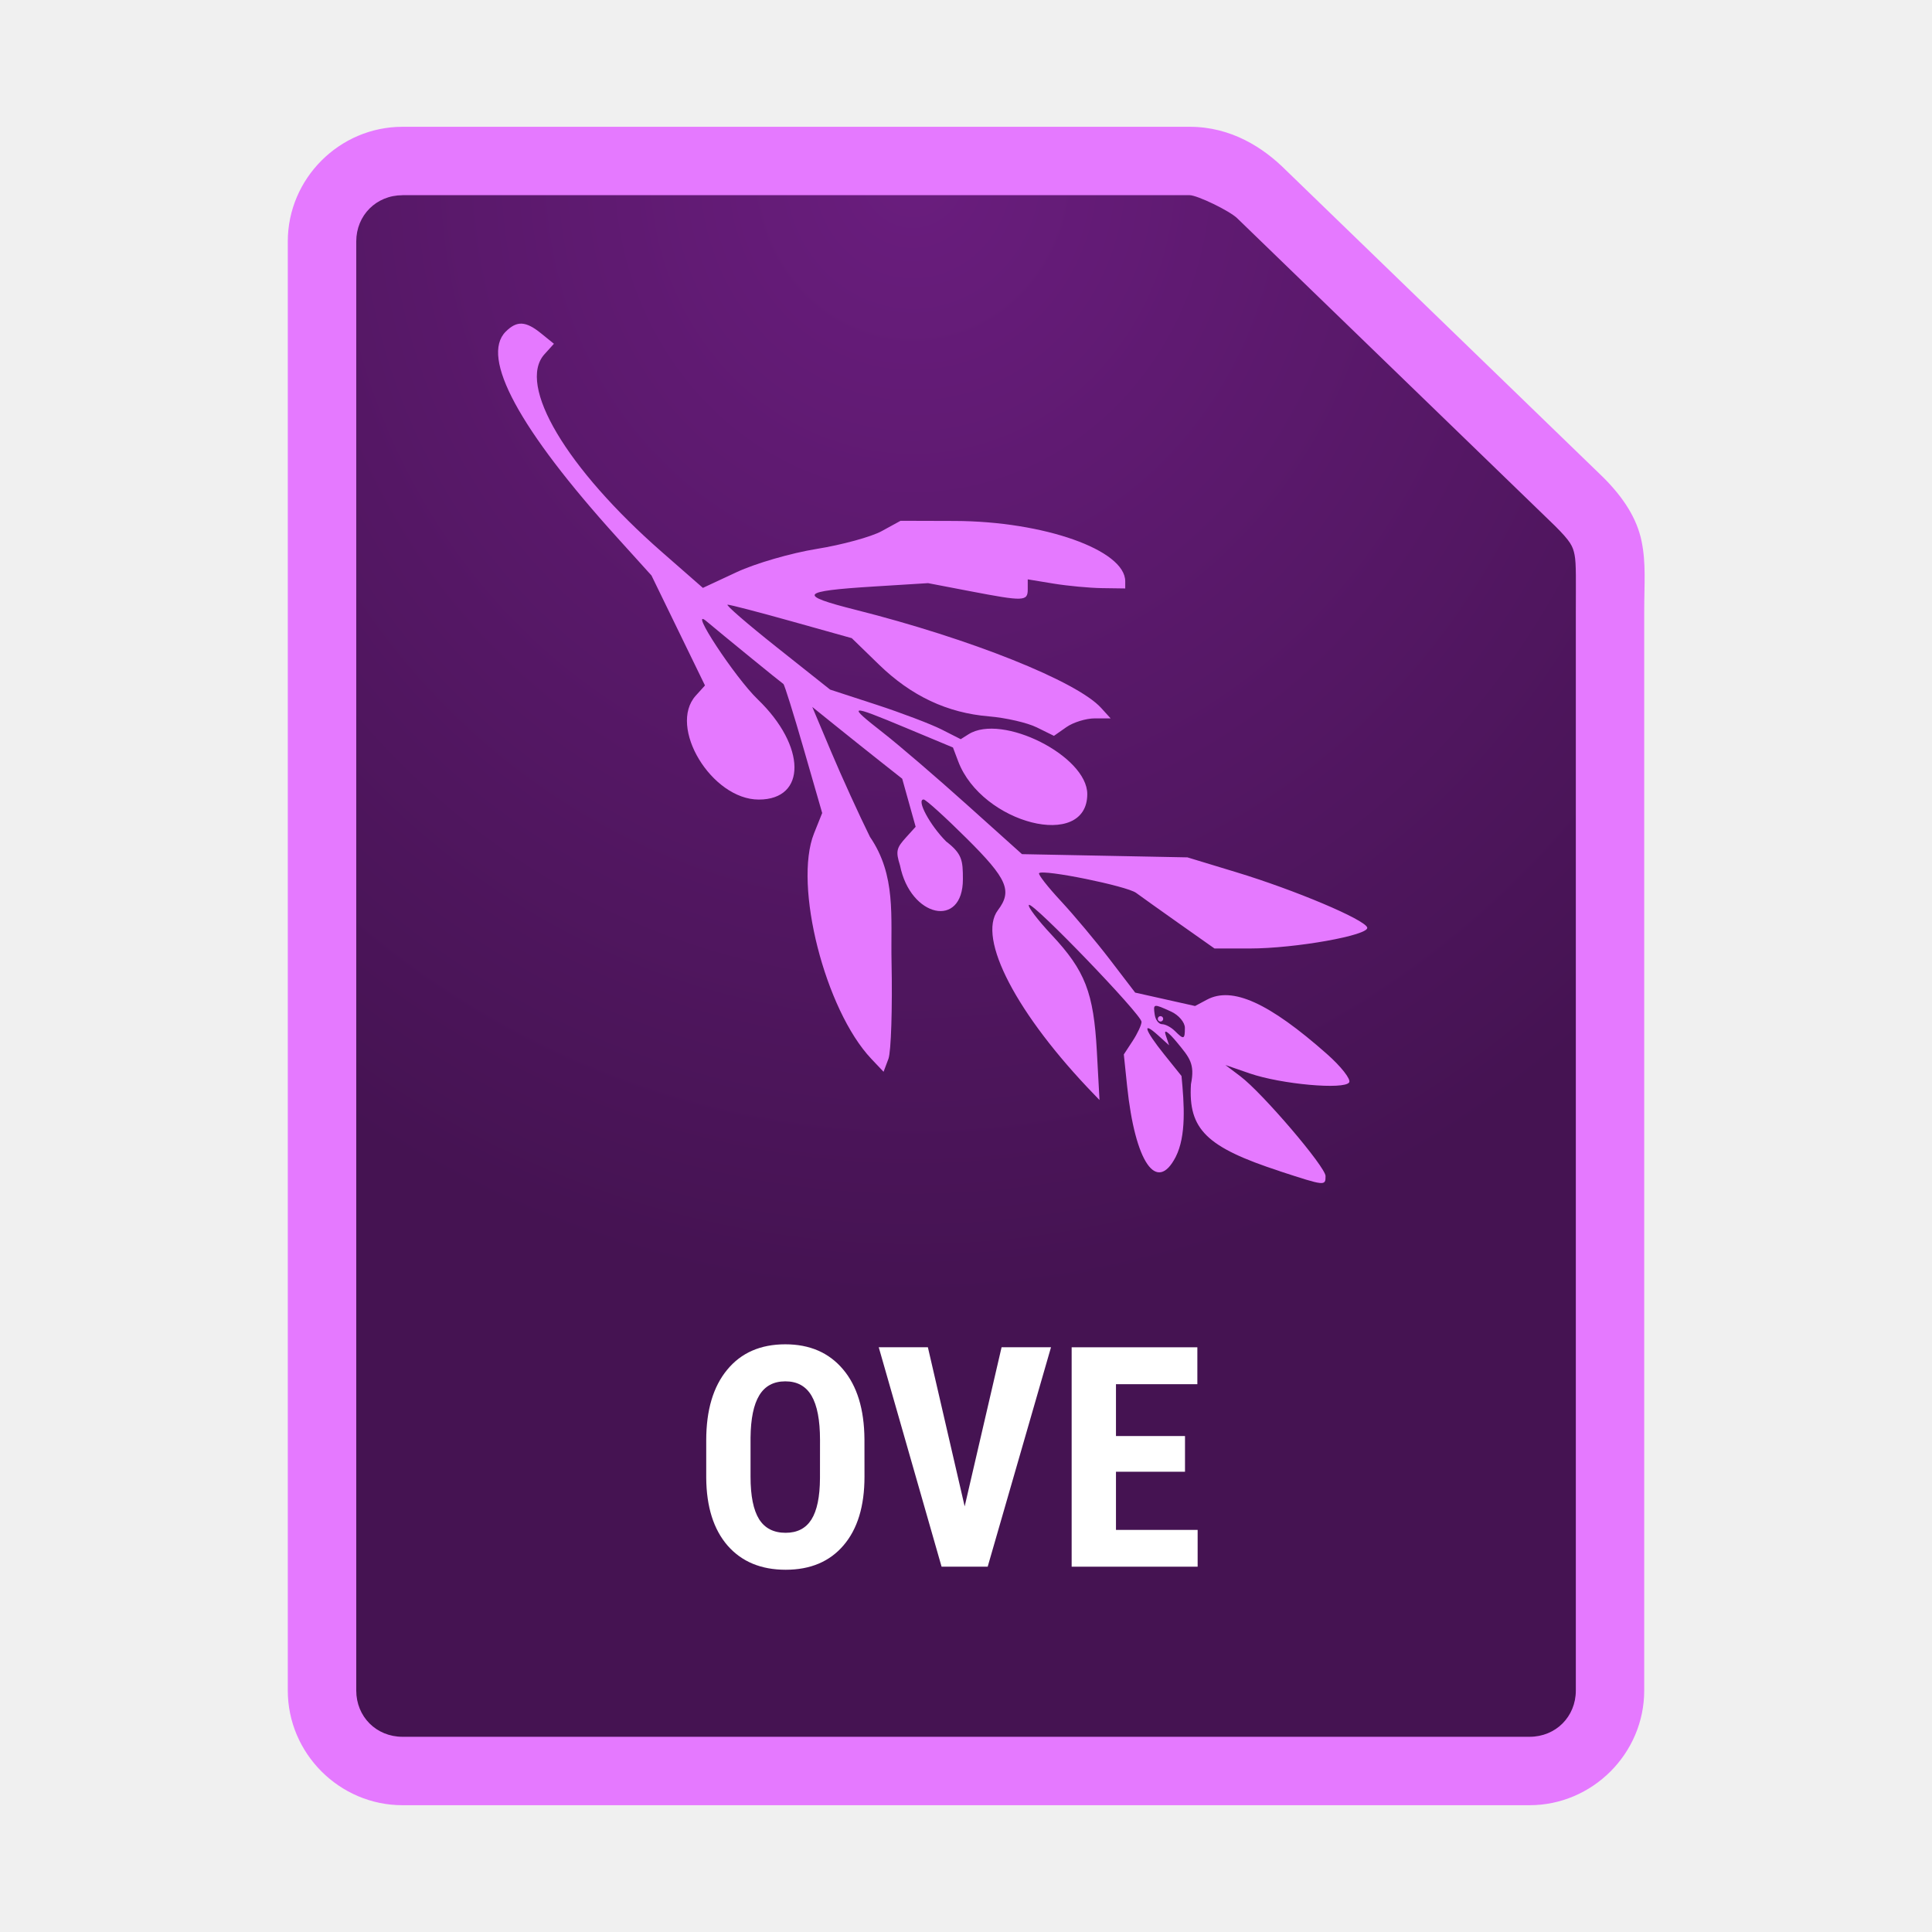
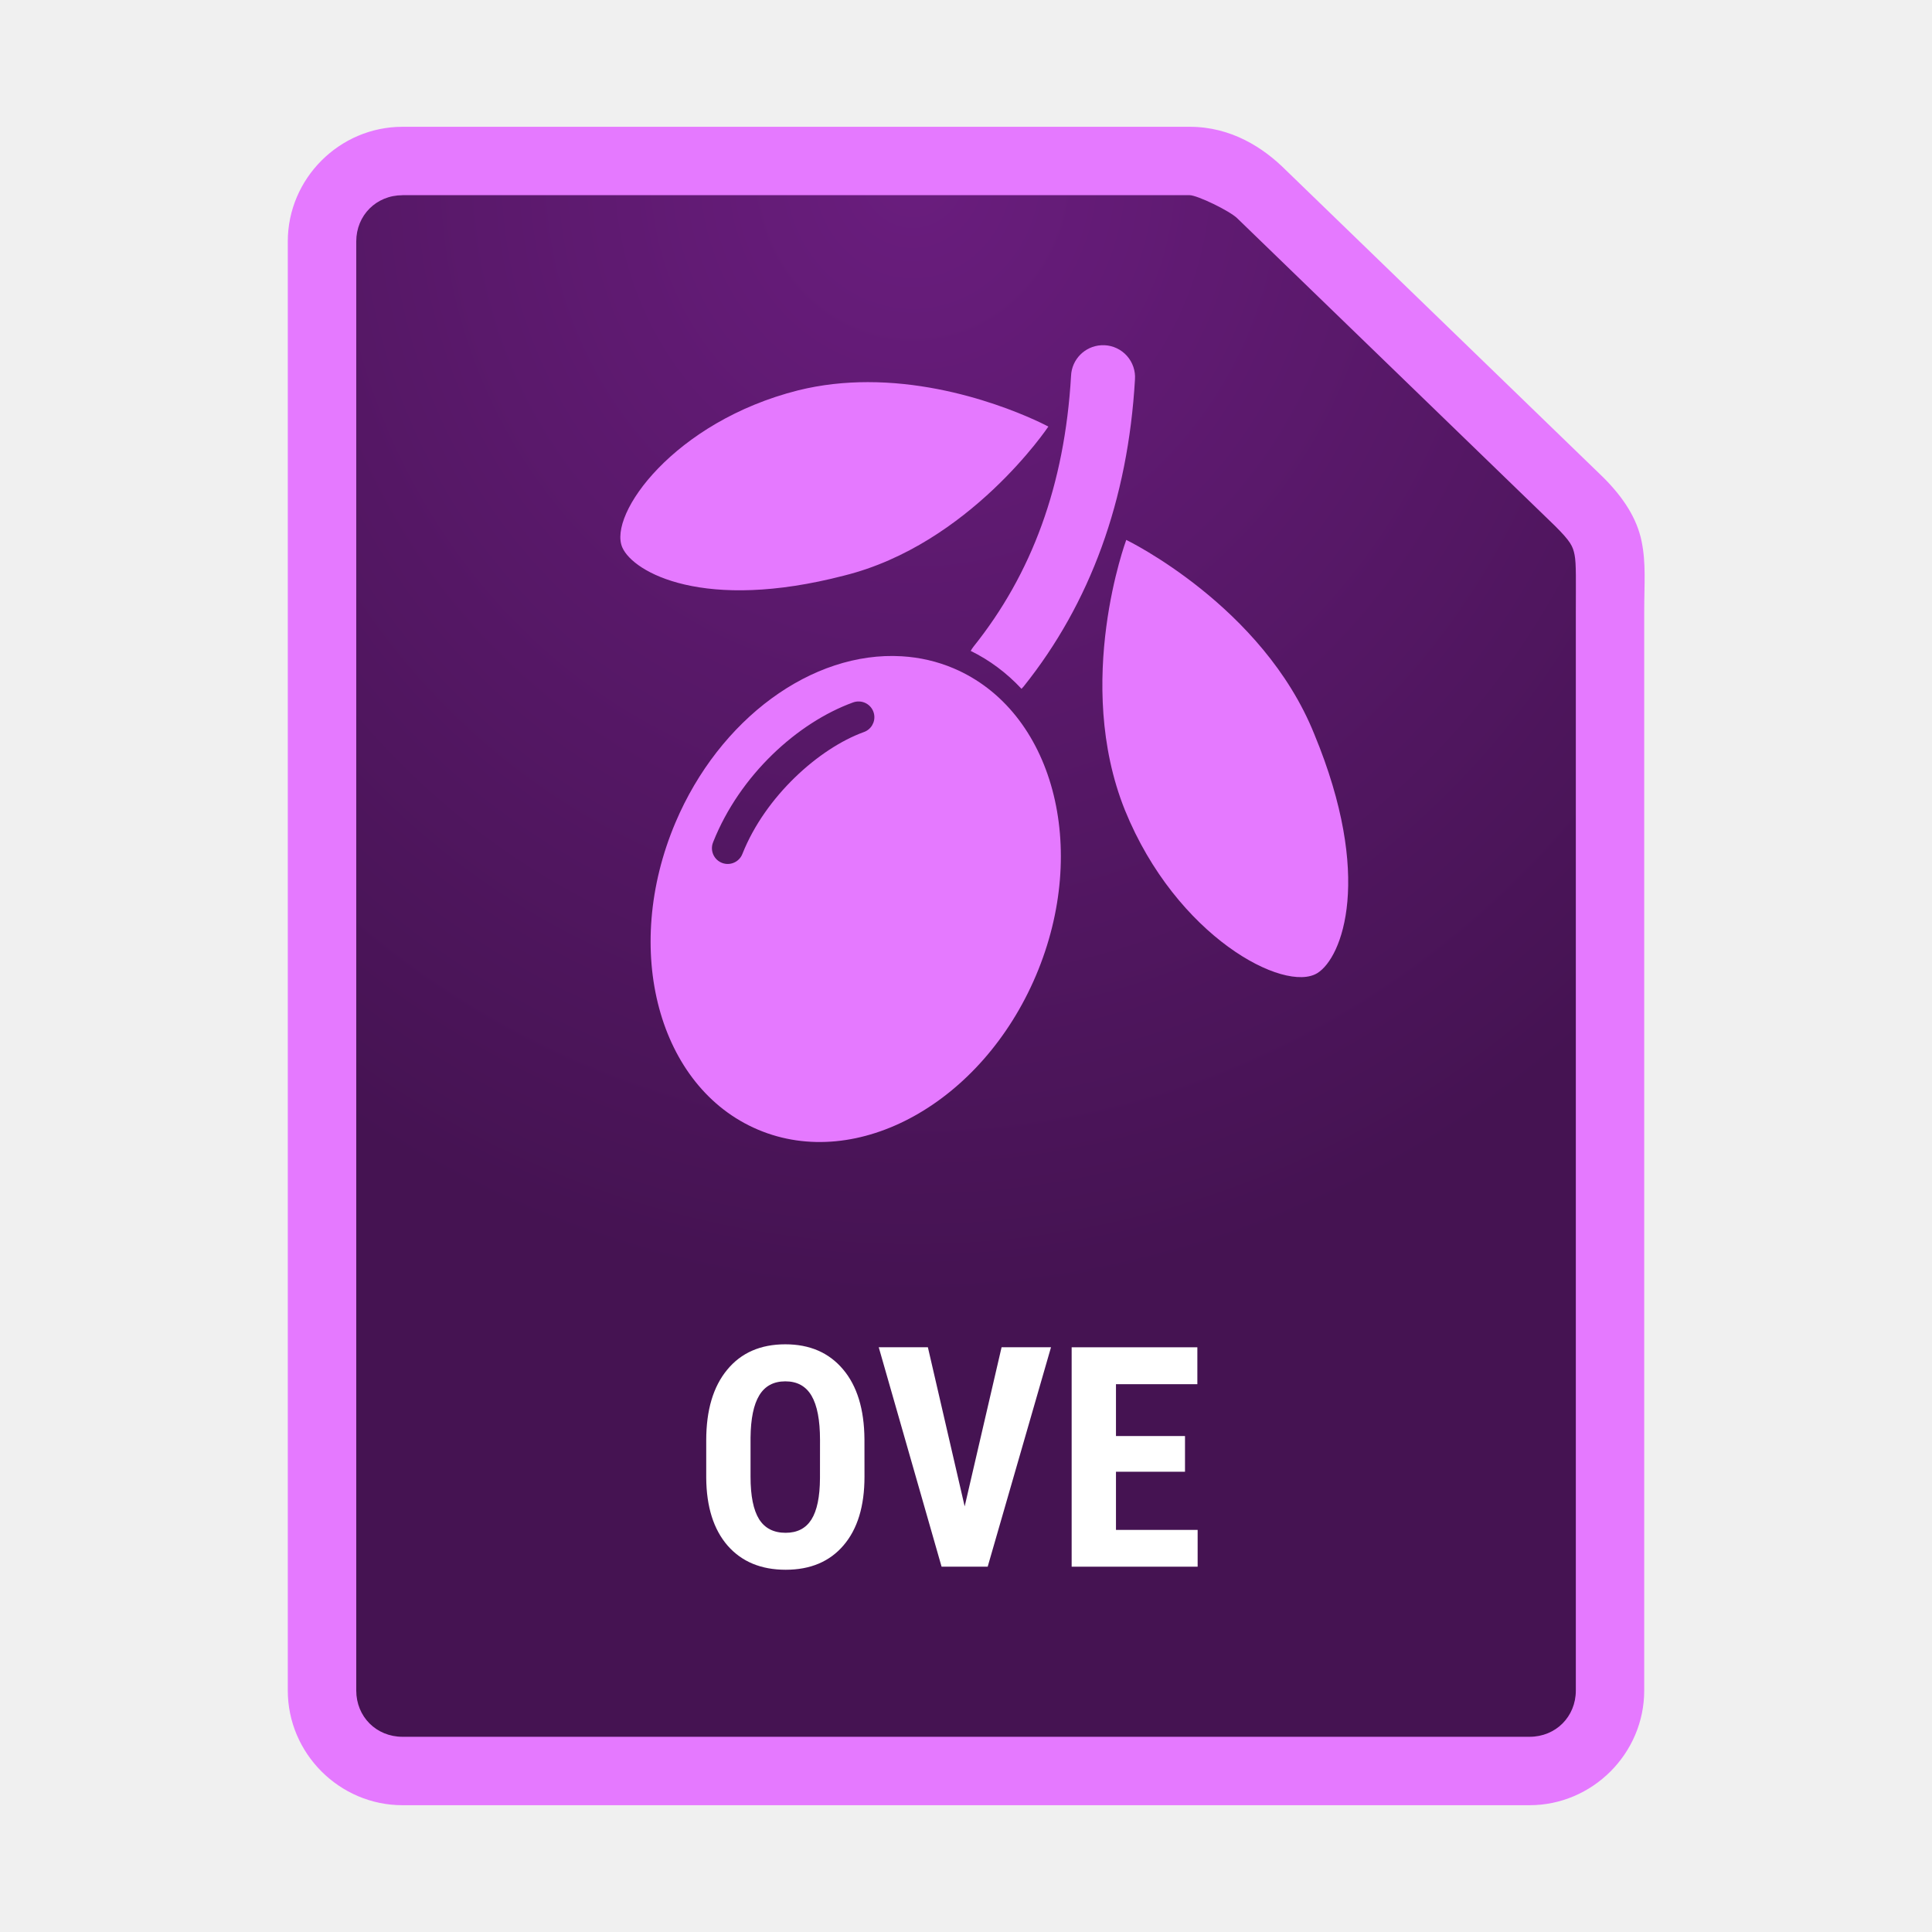
<svg xmlns="http://www.w3.org/2000/svg" width="48" height="48" version="1.1">
  <defs>
    <radialGradient id="radialGradient2026" cx="22.956" cy="8.914" r="16.003" gradientTransform="matrix(1.6291 2.4239e-8 -2.6065e-8 1.7518 -14.717 -11.344)" gradientUnits="userSpaceOnUse">
      <stop stop-color="#6a1d7e" offset="0" />
      <stop stop-color="#451352" offset="1" />
    </radialGradient>
  </defs>
  <path d="m10 4c-1.108 0-2 0.892-2 2v36c0 1.108 0.892 2 2 2h28c1.108 0 2-0.892 2-2v-26.791c0-1.486 0.124-1.854-0.764-2.742l-7.892-7.64c-0.375-0.375-1.18-0.827-1.789-0.827z" fill="url(#radialGradient2026)" />
  <path d="m10 3.15c-1.564 0-2.85 1.285-2.85 2.85v36c0 1.564 1.285 2.85 2.85 2.85h28c1.564 0 2.85-1.285 2.85-2.85v-26.791c0-0.719 0.049-1.204-0.066-1.766-0.116-0.562-0.446-1.077-0.945-1.576l-0.006-0.006-7.887-7.635c-0.563-0.563-1.361-1.076-2.391-1.076zm0 1.699h19.555c0.189 0 1.001 0.391 1.188 0.578l0.006 0.006 7.887 7.635c0.389 0.389 0.44 0.501 0.484 0.717s0.031 0.657 0.031 1.424v26.791c0 0.652-0.499 1.15-1.15 1.15h-28c-0.652 0-1.15-0.499-1.15-1.15v-36c0-0.652 0.499-1.15 1.15-1.15z" color="#000000" color-rendering="auto" dominant-baseline="auto" fill="#e579ff" image-rendering="auto" shape-rendering="auto" solid-color="#000000" style="font-feature-settings:normal;font-variant-alternates:normal;font-variant-caps:normal;font-variant-ligatures:normal;font-variant-numeric:normal;font-variant-position:normal;isolation:auto;mix-blend-mode:normal;shape-padding:0;text-decoration-color:#000000;text-decoration-line:none;text-decoration-style:solid;text-indent:0;text-orientation:mixed;text-transform:none;white-space:normal" />
  <g fill="#fff" stroke-width=".192" aria-label="OVE">
    <path d="m21.478 36.689q0 1.097-0.52 1.704-0.517 0.607-1.438 0.607-0.917 0-1.442-0.599-0.524-0.603-0.532-1.685v-0.932q0-1.123 0.52-1.752 0.52-0.633 1.445-0.633 0.91 0 1.434 0.622 0.524 0.618 0.532 1.737zm-1.105-0.914q0-0.738-0.21-1.097-0.21-0.359-0.651-0.359-0.438 0-0.648 0.348-0.21 0.344-0.217 1.052v0.97q0 0.715 0.213 1.056 0.213 0.337 0.659 0.337 0.431 0 0.64-0.329 0.21-0.333 0.213-1.03z" />
    <path d="m23.967 37.426 0.917-3.954h1.228l-1.573 5.451h-1.146l-1.561-5.451h1.221z" />
    <path d="m29.441 36.565h-1.715v1.445h2.029v0.914h-3.13v-5.451h3.123v0.917h-2.022v1.288h1.715z" />
  </g>
-   <path d="m31.792 29.096c-1.819-0.594-2.272-1.037-2.203-2.16 0.102-0.507-0.033-0.656-0.341-1.031-0.222-0.269-0.34-0.35-0.289-0.196l0.087 0.261-0.275-0.249c-0.411-0.372-0.332-0.128 0.154 0.477l0.429 0.534c0.068 0.703 0.122 1.488-0.144 2.011-0.473 0.917-1.009 0.136-1.207-1.758l-0.082-0.788 0.22-0.336c0.121-0.185 0.22-0.398 0.22-0.474 0-0.18-2.709-2.992-2.798-2.904-0.037 0.037 0.217 0.373 0.566 0.745 0.832 0.89 1.042 1.432 1.122 2.891l0.066 1.211-0.13-0.135c-1.926-1.99-2.918-3.889-2.394-4.582 0.363-0.48 0.233-0.779-0.772-1.778-0.538-0.535-1.021-0.972-1.073-0.972-0.188 0 0.154 0.638 0.56 1.044 0.397 0.306 0.415 0.469 0.415 0.937 0 1.235-1.304 0.951-1.562-0.341-0.114-0.361-0.086-0.437 0.15-0.699l0.238-0.263-0.167-0.597-0.167-0.597-0.557-0.44c-0.306-0.242-0.809-0.643-1.117-0.892l-0.56-0.451 0.47 1.116c0.259 0.614 0.692 1.564 0.963 2.112 0.655 0.957 0.513 1.978 0.536 3.094 0.024 1.154-0.011 2.243-0.077 2.42l-0.121 0.322-0.305-0.322c-1.149-1.216-1.937-4.315-1.423-5.6l0.203-0.507-0.458-1.588c-0.252-0.874-0.479-1.602-0.506-1.618-0.055-0.034-1.536-1.242-1.912-1.559-0.469-0.396 0.708 1.397 1.275 1.942 1.205 1.158 1.219 2.489 0.026 2.489-1.172 0-2.267-1.808-1.564-2.584l0.227-0.251-1.329-2.732-0.858-0.949c-2.431-2.688-3.398-4.476-2.764-5.109 0.278-0.278 0.498-0.267 0.882 0.045l0.316 0.256-0.234 0.259c-0.689 0.762 0.541 2.835 2.917 4.915l1.018 0.891 0.841-0.392c0.465-0.217 1.352-0.474 1.985-0.576 0.629-0.101 1.355-0.3 1.614-0.441l0.471-0.258 1.345 4e-3c2.214 0.007 4.237 0.722 4.237 1.499v0.178l-0.572-8e-3c-0.314-0.004-0.859-0.055-1.211-0.113l-0.639-0.105v0.248c0 0.299-0.093 0.303-1.428 0.047l-1.049-0.201-1.351 0.084c-1.833 0.114-1.908 0.211-0.447 0.579 2.859 0.721 5.501 1.777 6.1 2.439l0.234 0.258h-0.394c-0.217 0-0.534 0.098-0.704 0.217l-0.31 0.217-0.426-0.21c-0.234-0.116-0.77-0.239-1.19-0.274-1.036-0.086-1.93-0.507-2.734-1.289l-0.673-0.654-1.486-0.416c-0.817-0.229-1.536-0.416-1.598-0.416s0.486 0.475 1.217 1.055l1.329 1.055 1.143 0.373c0.629 0.205 1.359 0.483 1.623 0.616l0.479 0.243 0.193-0.122c0.833-0.527 2.951 0.539 2.951 1.486 0 1.404-2.62 0.739-3.207-0.814l-0.13-0.344-1.182-0.493c-1.416-0.591-1.459-0.581-0.551 0.129 0.387 0.302 1.321 1.104 2.076 1.782l1.372 1.232 4.11 0.08 1.208 0.367c1.457 0.442 3.192 1.174 3.259 1.375 0.064 0.191-1.785 0.522-2.92 0.522h-0.874l-0.858-0.605c-0.472-0.333-0.962-0.683-1.09-0.777-0.23-0.17-2.306-0.592-2.41-0.49-0.03 0.029 0.214 0.341 0.541 0.693s0.877 1.009 1.221 1.458l0.625 0.817 1.488 0.333 0.294-0.157c0.63-0.337 1.54 0.075 2.982 1.349 0.352 0.311 0.6 0.628 0.553 0.705-0.117 0.189-1.69 0.047-2.47-0.222l-0.605-0.209 0.371 0.28c0.549 0.414 2.117 2.251 2.117 2.479 0 0.249-0.011 0.248-1.143-0.122zm-2.354-3.56c0-0.136-0.154-0.318-0.343-0.404-0.441-0.201-0.447-0.2-0.406 0.079 0.019 0.129 0.101 0.235 0.183 0.235 0.082 0 0.224 0.076 0.317 0.168 0.222 0.222 0.249 0.213 0.249-0.079zm-0.673-0.223c0-0.037 0.03-0.067 0.067-0.067s0.067 0.03 0.067 0.067c0 0.037-0.03 0.067-0.067 0.067-0.037 0-0.067-0.03-0.067-0.067z" fill="#e579ff" stroke-width=".135" />
+   <path d="m27.439 8.577a0.795 0.795 0 0 0-0.08 5.656e-4 0.795 0.795 0 0 0-0.749 0.759c-0.158 2.722-0.979 4.924-2.421 6.726a0.795 0.795 0 0 0-0.072 0.109 5.318 6.804 22.984 0 1 1.262 0.942 0.795 0.795 0 0 0 0.052-0.057c1.657-2.07 2.593-4.633 2.767-7.628a0.795 0.795 0 0 0-0.759-0.852zm-5.878 0.917c-0.563 1.438e-4 -1.147 0.059-1.732 0.204-3.079 0.777-4.731 3.085-4.367 3.905 0.276 0.622 2.028 1.601 5.51 0.697 3.118-0.774 5.074-3.702 5.074-3.702s-2.046-1.105-4.485-1.104zm6.421 3.919s-1.314 3.529-0.033 6.716c1.278 3.145 3.967 4.553 4.781 4.047 0.618-0.384 1.395-2.384-0.077-5.937-1.281-3.187-4.671-4.825-4.671-4.825zm-5.578 2.892a4.865 6.225 22.984 0 0-5.622 4.13 4.865 6.225 22.984 0 0 2.048 7.63 4.865 6.225 22.984 0 0 6.909-3.831 4.865 6.225 22.984 0 0-2.048-7.63 4.865 6.225 22.984 0 0-1.287-0.299zm-1.07 1.123a0.391 0.391 0 0 1 0.125 0.761c-1.114 0.405-2.444 1.596-3.011 3.018a0.392 0.392 0 1 1-0.728-0.29c0.662-1.663 2.098-2.965 3.471-3.464a0.391 0.391 0 0 1 0.142-0.025z" fill="#e579ff" />
</svg>
